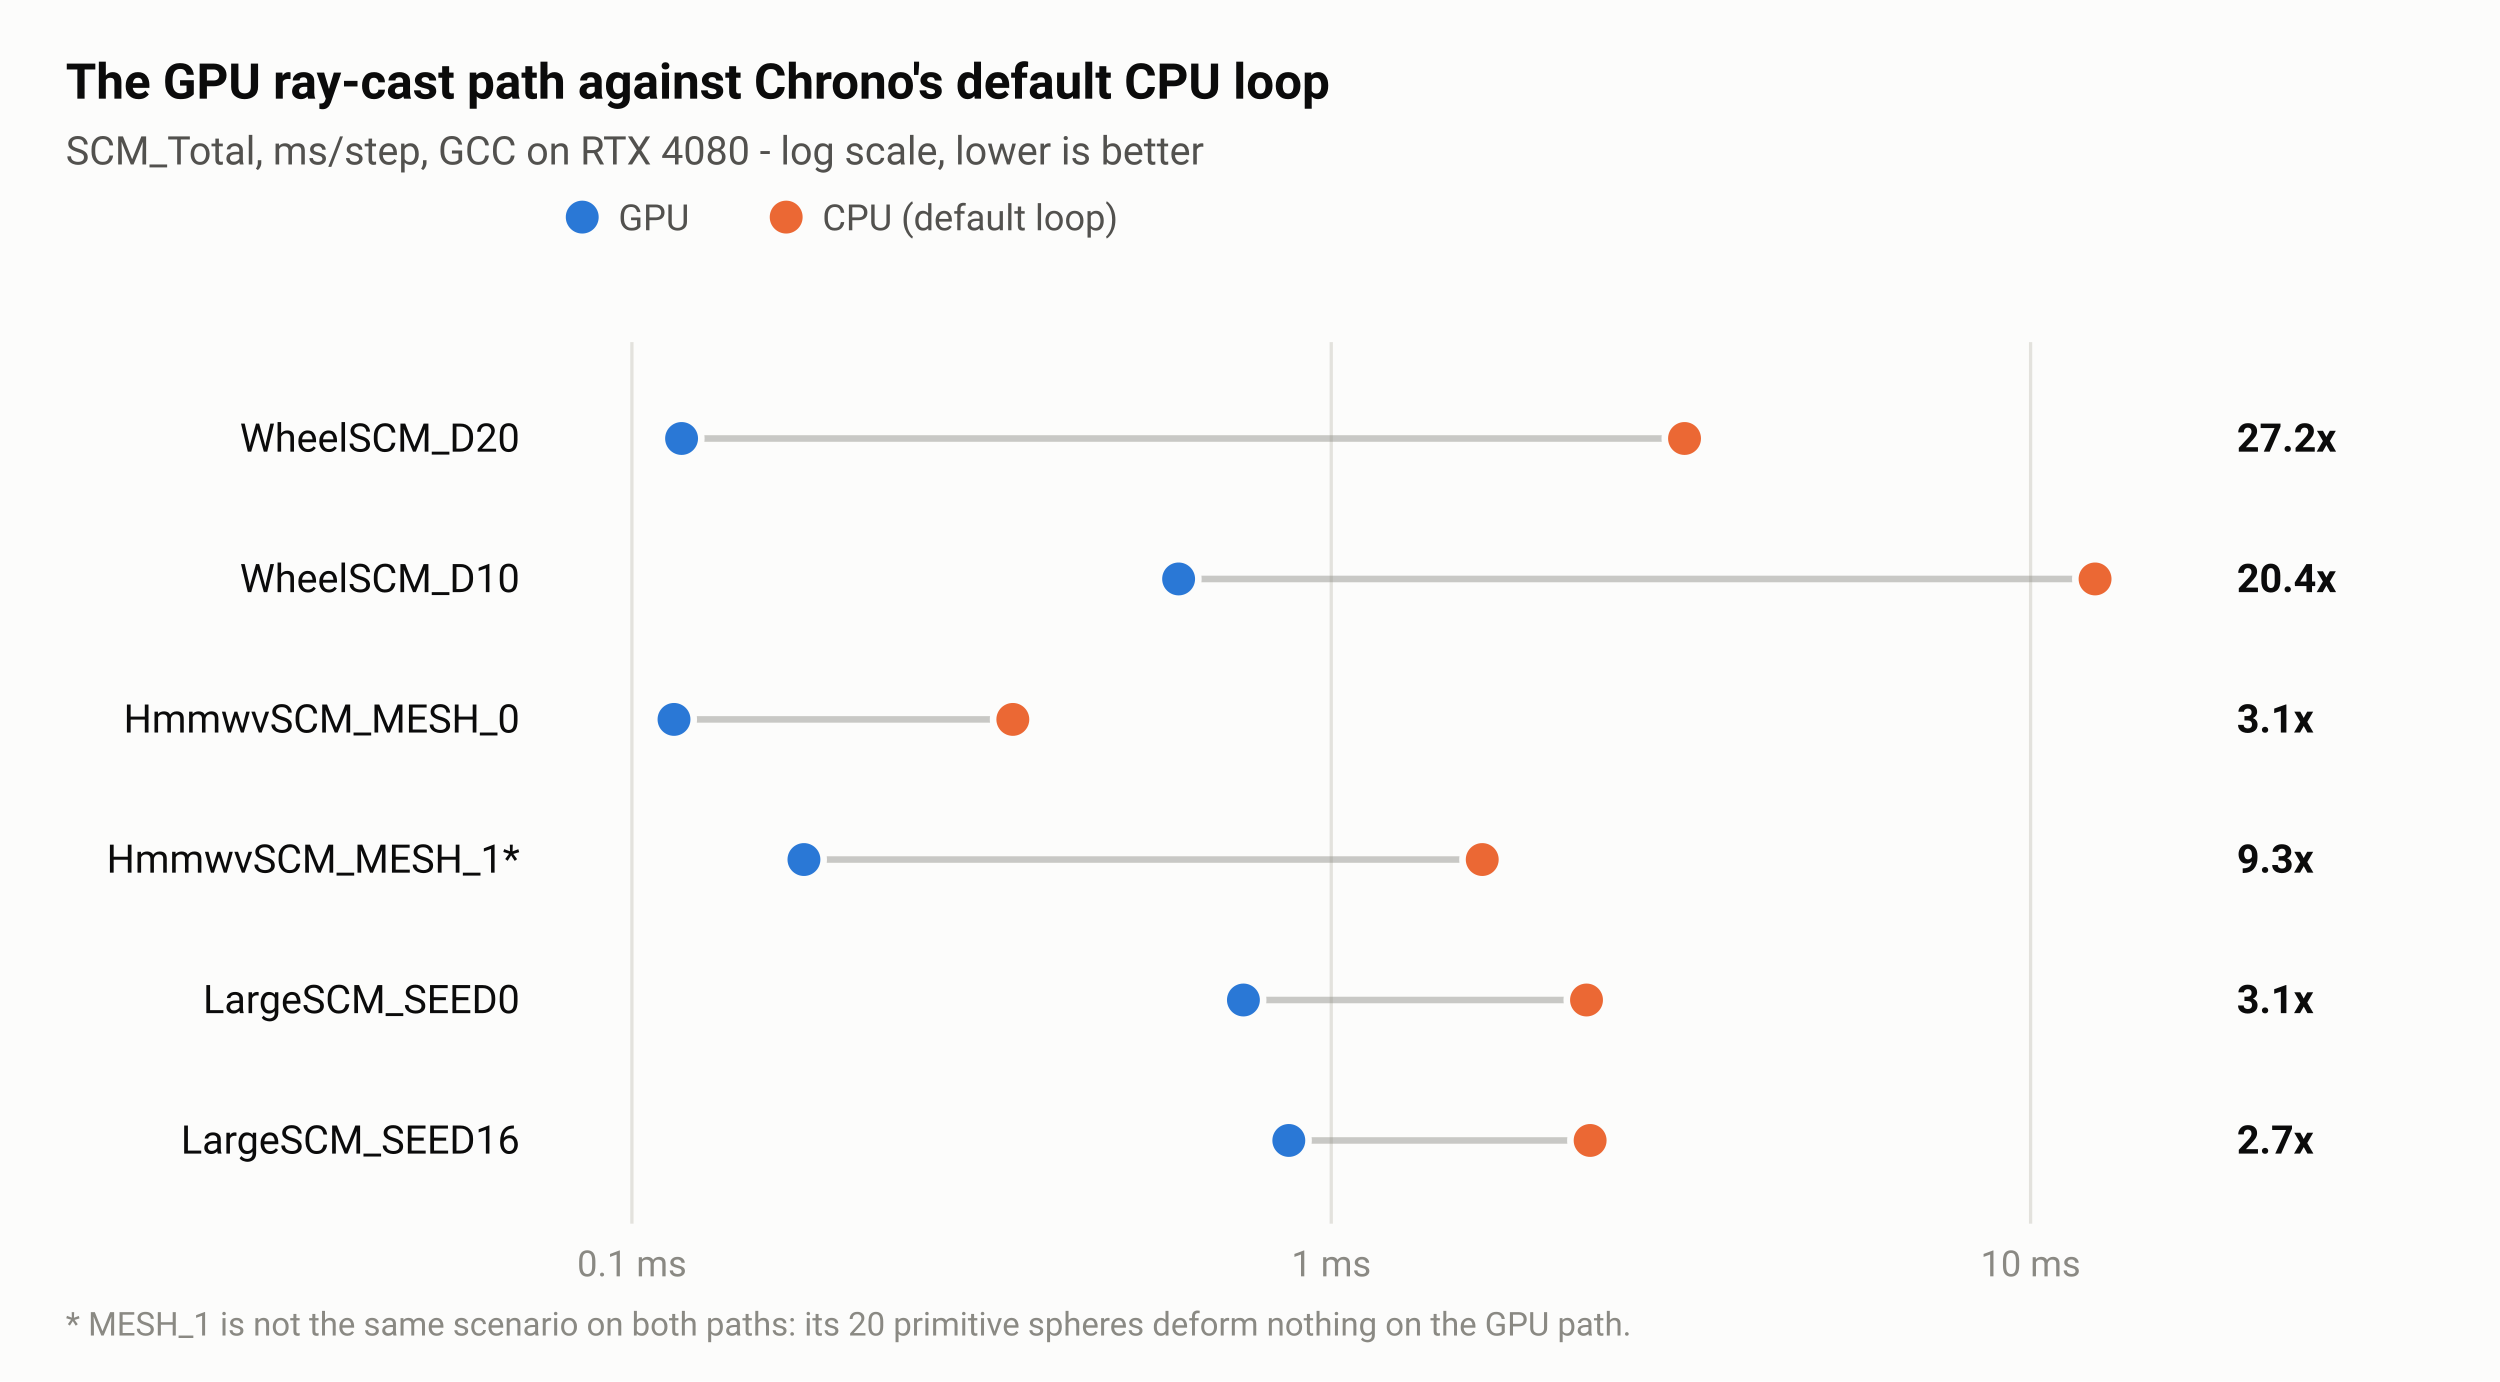
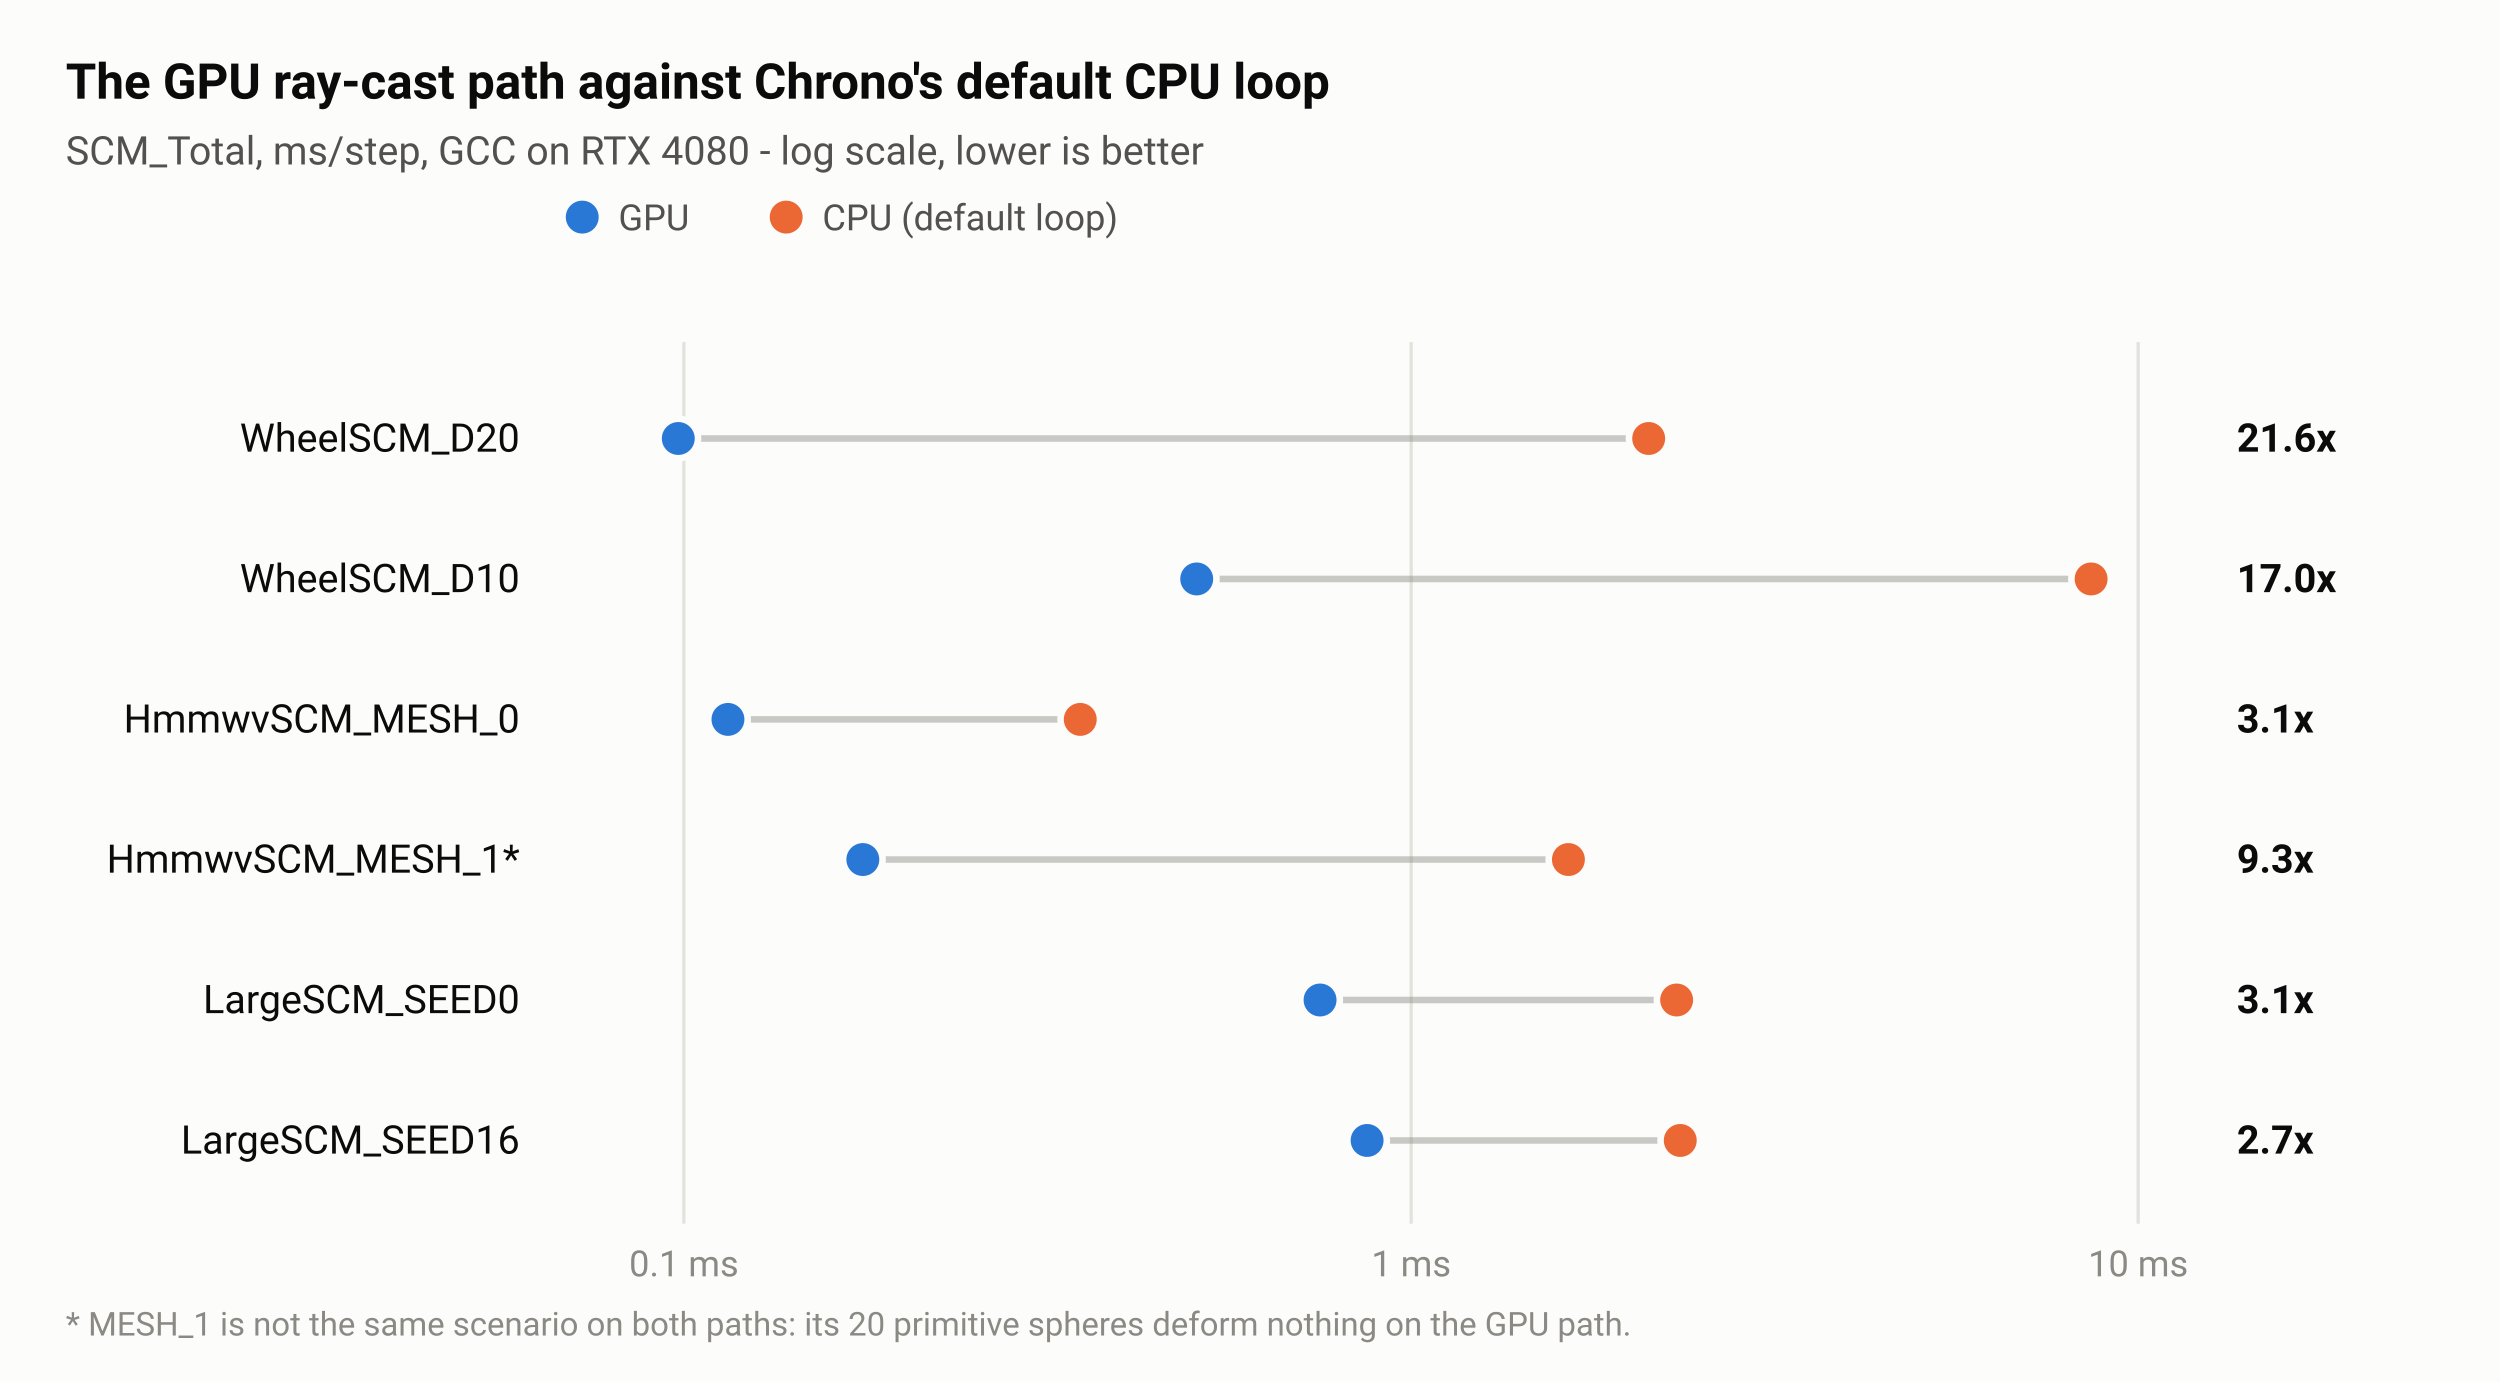
<svg xmlns="http://www.w3.org/2000/svg" width="760" height="420" viewBox="0 0 760 420" role="img">
  <rect width="760" height="420" fill="#fcfcfb" />
  <text x="20.0" y="30.0" font-family="system-ui,-apple-system,'Segoe UI',Roboto,sans-serif" font-size="15" font-weight="600" fill="#0b0b0b" text-anchor="start">The GPU ray-cast path against Chrono's default CPU loop</text>
  <text x="20.0" y="50.0" font-family="system-ui,-apple-system,'Segoe UI',Roboto,sans-serif" font-size="12" font-weight="400" fill="#52514e" text-anchor="start">SCM_Total, ms/step, GCC on RTX 4080 - log scale, lower is better</text>
-   <line x1="192.1" y1="104" x2="192.1" y2="372" stroke="#e3e2dd" stroke-width="1" />
-   <text x="192.1" y="388.0" font-family="system-ui,-apple-system,'Segoe UI',Roboto,sans-serif" font-size="11" font-weight="400" fill="#8a8983" text-anchor="middle">0.1 ms</text>
-   <line x1="404.7" y1="104" x2="404.7" y2="372" stroke="#e3e2dd" stroke-width="1" />
-   <text x="404.7" y="388.0" font-family="system-ui,-apple-system,'Segoe UI',Roboto,sans-serif" font-size="11" font-weight="400" fill="#8a8983" text-anchor="middle">1 ms</text>
-   <line x1="617.3" y1="104" x2="617.3" y2="372" stroke="#e3e2dd" stroke-width="1" />
-   <text x="617.3" y="388.0" font-family="system-ui,-apple-system,'Segoe UI',Roboto,sans-serif" font-size="11" font-weight="400" fill="#8a8983" text-anchor="middle">10 ms</text>
+   <line x1="207.9" y1="104" x2="207.9" y2="372" stroke="#e3e2dd" stroke-width="1" />
+   <text x="207.9" y="388.0" font-family="system-ui,-apple-system,'Segoe UI',Roboto,sans-serif" font-size="11" font-weight="400" fill="#8a8983" text-anchor="middle">0.1 ms</text>
+   <line x1="429.0" y1="104" x2="429.0" y2="372" stroke="#e3e2dd" stroke-width="1" />
+   <text x="429.0" y="388.0" font-family="system-ui,-apple-system,'Segoe UI',Roboto,sans-serif" font-size="11" font-weight="400" fill="#8a8983" text-anchor="middle">1 ms</text>
+   <line x1="650.0" y1="104" x2="650.0" y2="372" stroke="#e3e2dd" stroke-width="1" />
+   <text x="650.0" y="388.0" font-family="system-ui,-apple-system,'Segoe UI',Roboto,sans-serif" font-size="11" font-weight="400" fill="#8a8983" text-anchor="middle">10 ms</text>
  <text x="158.0" y="137.3" font-family="system-ui,-apple-system,'Segoe UI',Roboto,sans-serif" font-size="12" font-weight="400" fill="#0b0b0b" text-anchor="end">WheelSCM_D20</text>
-   <line x1="207.2" y1="133.3" x2="512.1" y2="133.3" stroke="#8a8983" stroke-width="2" stroke-linecap="round" opacity="0.45" />
-   <circle cx="512.1" cy="133.3" r="6" fill="#eb6834" stroke="#fcfcfb" stroke-width="2" />
-   <circle cx="207.2" cy="133.3" r="6" fill="#2a78d6" stroke="#fcfcfb" stroke-width="2" />
-   <text x="680.0" y="137.3" font-family="system-ui,-apple-system,'Segoe UI',Roboto,sans-serif" font-size="12" font-weight="600" fill="#0b0b0b" text-anchor="start">27.2x</text>
+   <line x1="206.2" y1="133.3" x2="501.2" y2="133.3" stroke="#8a8983" stroke-width="2" stroke-linecap="round" opacity="0.45" />
+   <circle cx="501.2" cy="133.3" r="6" fill="#eb6834" stroke="#fcfcfb" stroke-width="2" />
+   <circle cx="206.2" cy="133.3" r="6" fill="#2a78d6" stroke="#fcfcfb" stroke-width="2" />
+   <text x="680.0" y="137.3" font-family="system-ui,-apple-system,'Segoe UI',Roboto,sans-serif" font-size="12" font-weight="600" fill="#0b0b0b" text-anchor="start">21.6x</text>
  <text x="158.0" y="180.0" font-family="system-ui,-apple-system,'Segoe UI',Roboto,sans-serif" font-size="12" font-weight="400" fill="#0b0b0b" text-anchor="end">WheelSCM_D10</text>
-   <line x1="358.3" y1="176.0" x2="636.9" y2="176.0" stroke="#8a8983" stroke-width="2" stroke-linecap="round" opacity="0.45" />
-   <circle cx="636.9" cy="176.0" r="6" fill="#eb6834" stroke="#fcfcfb" stroke-width="2" />
-   <circle cx="358.3" cy="176.0" r="6" fill="#2a78d6" stroke="#fcfcfb" stroke-width="2" />
-   <text x="680.0" y="180.0" font-family="system-ui,-apple-system,'Segoe UI',Roboto,sans-serif" font-size="12" font-weight="600" fill="#0b0b0b" text-anchor="start">20.4x</text>
+   <line x1="363.8" y1="176.0" x2="635.7" y2="176.0" stroke="#8a8983" stroke-width="2" stroke-linecap="round" opacity="0.45" />
+   <circle cx="635.7" cy="176.0" r="6" fill="#eb6834" stroke="#fcfcfb" stroke-width="2" />
+   <circle cx="363.8" cy="176.0" r="6" fill="#2a78d6" stroke="#fcfcfb" stroke-width="2" />
+   <text x="680.0" y="180.0" font-family="system-ui,-apple-system,'Segoe UI',Roboto,sans-serif" font-size="12" font-weight="600" fill="#0b0b0b" text-anchor="start">17.0x</text>
  <text x="158.0" y="222.7" font-family="system-ui,-apple-system,'Segoe UI',Roboto,sans-serif" font-size="12" font-weight="400" fill="#0b0b0b" text-anchor="end">HmmwvSCM_MESH_0</text>
-   <line x1="204.9" y1="218.7" x2="307.9" y2="218.7" stroke="#8a8983" stroke-width="2" stroke-linecap="round" opacity="0.45" />
-   <circle cx="307.9" cy="218.7" r="6" fill="#eb6834" stroke="#fcfcfb" stroke-width="2" />
-   <circle cx="204.9" cy="218.7" r="6" fill="#2a78d6" stroke="#fcfcfb" stroke-width="2" />
+   <line x1="221.3" y1="218.7" x2="328.4" y2="218.7" stroke="#8a8983" stroke-width="2" stroke-linecap="round" opacity="0.45" />
+   <circle cx="328.4" cy="218.7" r="6" fill="#eb6834" stroke="#fcfcfb" stroke-width="2" />
+   <circle cx="221.3" cy="218.7" r="6" fill="#2a78d6" stroke="#fcfcfb" stroke-width="2" />
  <text x="680.0" y="222.7" font-family="system-ui,-apple-system,'Segoe UI',Roboto,sans-serif" font-size="12" font-weight="600" fill="#0b0b0b" text-anchor="start">3.1x</text>
  <text x="158.0" y="265.3" font-family="system-ui,-apple-system,'Segoe UI',Roboto,sans-serif" font-size="12" font-weight="400" fill="#0b0b0b" text-anchor="end">HmmwvSCM_MESH_1*</text>
-   <line x1="244.4" y1="261.3" x2="450.6" y2="261.3" stroke="#8a8983" stroke-width="2" stroke-linecap="round" opacity="0.45" />
-   <circle cx="450.6" cy="261.3" r="6" fill="#eb6834" stroke="#fcfcfb" stroke-width="2" />
-   <circle cx="244.4" cy="261.3" r="6" fill="#2a78d6" stroke="#fcfcfb" stroke-width="2" />
+   <line x1="262.3" y1="261.3" x2="476.8" y2="261.3" stroke="#8a8983" stroke-width="2" stroke-linecap="round" opacity="0.45" />
+   <circle cx="476.8" cy="261.3" r="6" fill="#eb6834" stroke="#fcfcfb" stroke-width="2" />
+   <circle cx="262.3" cy="261.3" r="6" fill="#2a78d6" stroke="#fcfcfb" stroke-width="2" />
  <text x="680.0" y="265.3" font-family="system-ui,-apple-system,'Segoe UI',Roboto,sans-serif" font-size="12" font-weight="600" fill="#0b0b0b" text-anchor="start">9.3x</text>
  <text x="158.0" y="308.0" font-family="system-ui,-apple-system,'Segoe UI',Roboto,sans-serif" font-size="12" font-weight="400" fill="#0b0b0b" text-anchor="end">LargeSCM_SEED0</text>
-   <line x1="378.0" y1="304.0" x2="482.3" y2="304.0" stroke="#8a8983" stroke-width="2" stroke-linecap="round" opacity="0.45" />
-   <circle cx="482.3" cy="304.0" r="6" fill="#eb6834" stroke="#fcfcfb" stroke-width="2" />
-   <circle cx="378.0" cy="304.0" r="6" fill="#2a78d6" stroke="#fcfcfb" stroke-width="2" />
+   <line x1="401.3" y1="304.0" x2="509.7" y2="304.0" stroke="#8a8983" stroke-width="2" stroke-linecap="round" opacity="0.45" />
+   <circle cx="509.7" cy="304.0" r="6" fill="#eb6834" stroke="#fcfcfb" stroke-width="2" />
+   <circle cx="401.3" cy="304.0" r="6" fill="#2a78d6" stroke="#fcfcfb" stroke-width="2" />
  <text x="680.0" y="308.0" font-family="system-ui,-apple-system,'Segoe UI',Roboto,sans-serif" font-size="12" font-weight="600" fill="#0b0b0b" text-anchor="start">3.1x</text>
  <text x="158.0" y="350.7" font-family="system-ui,-apple-system,'Segoe UI',Roboto,sans-serif" font-size="12" font-weight="400" fill="#0b0b0b" text-anchor="end">LargeSCM_SEED16</text>
-   <line x1="391.8" y1="346.7" x2="483.4" y2="346.7" stroke="#8a8983" stroke-width="2" stroke-linecap="round" opacity="0.45" />
-   <circle cx="483.4" cy="346.7" r="6" fill="#eb6834" stroke="#fcfcfb" stroke-width="2" />
-   <circle cx="391.8" cy="346.7" r="6" fill="#2a78d6" stroke="#fcfcfb" stroke-width="2" />
+   <line x1="415.6" y1="346.7" x2="510.8" y2="346.7" stroke="#8a8983" stroke-width="2" stroke-linecap="round" opacity="0.45" />
+   <circle cx="510.8" cy="346.7" r="6" fill="#eb6834" stroke="#fcfcfb" stroke-width="2" />
+   <circle cx="415.6" cy="346.7" r="6" fill="#2a78d6" stroke="#fcfcfb" stroke-width="2" />
  <text x="680.0" y="350.7" font-family="system-ui,-apple-system,'Segoe UI',Roboto,sans-serif" font-size="12" font-weight="600" fill="#0b0b0b" text-anchor="start">2.7x</text>
  <circle cx="177" cy="66" r="5" fill="#2a78d6" />
  <text x="188.0" y="70.0" font-family="system-ui,-apple-system,'Segoe UI',Roboto,sans-serif" font-size="11" font-weight="400" fill="#52514e" text-anchor="start">GPU</text>
  <circle cx="239" cy="66" r="5" fill="#eb6834" />
  <text x="250.0" y="70.0" font-family="system-ui,-apple-system,'Segoe UI',Roboto,sans-serif" font-size="11" font-weight="400" fill="#52514e" text-anchor="start">CPU (default loop)</text>
  <text x="20.0" y="406.0" font-family="system-ui,-apple-system,'Segoe UI',Roboto,sans-serif" font-size="10" font-weight="400" fill="#8a8983" text-anchor="start">* MESH_1 is not the same scenario on both paths: its 20 primitive spheres deform nothing on the GPU path.</text>
</svg>
